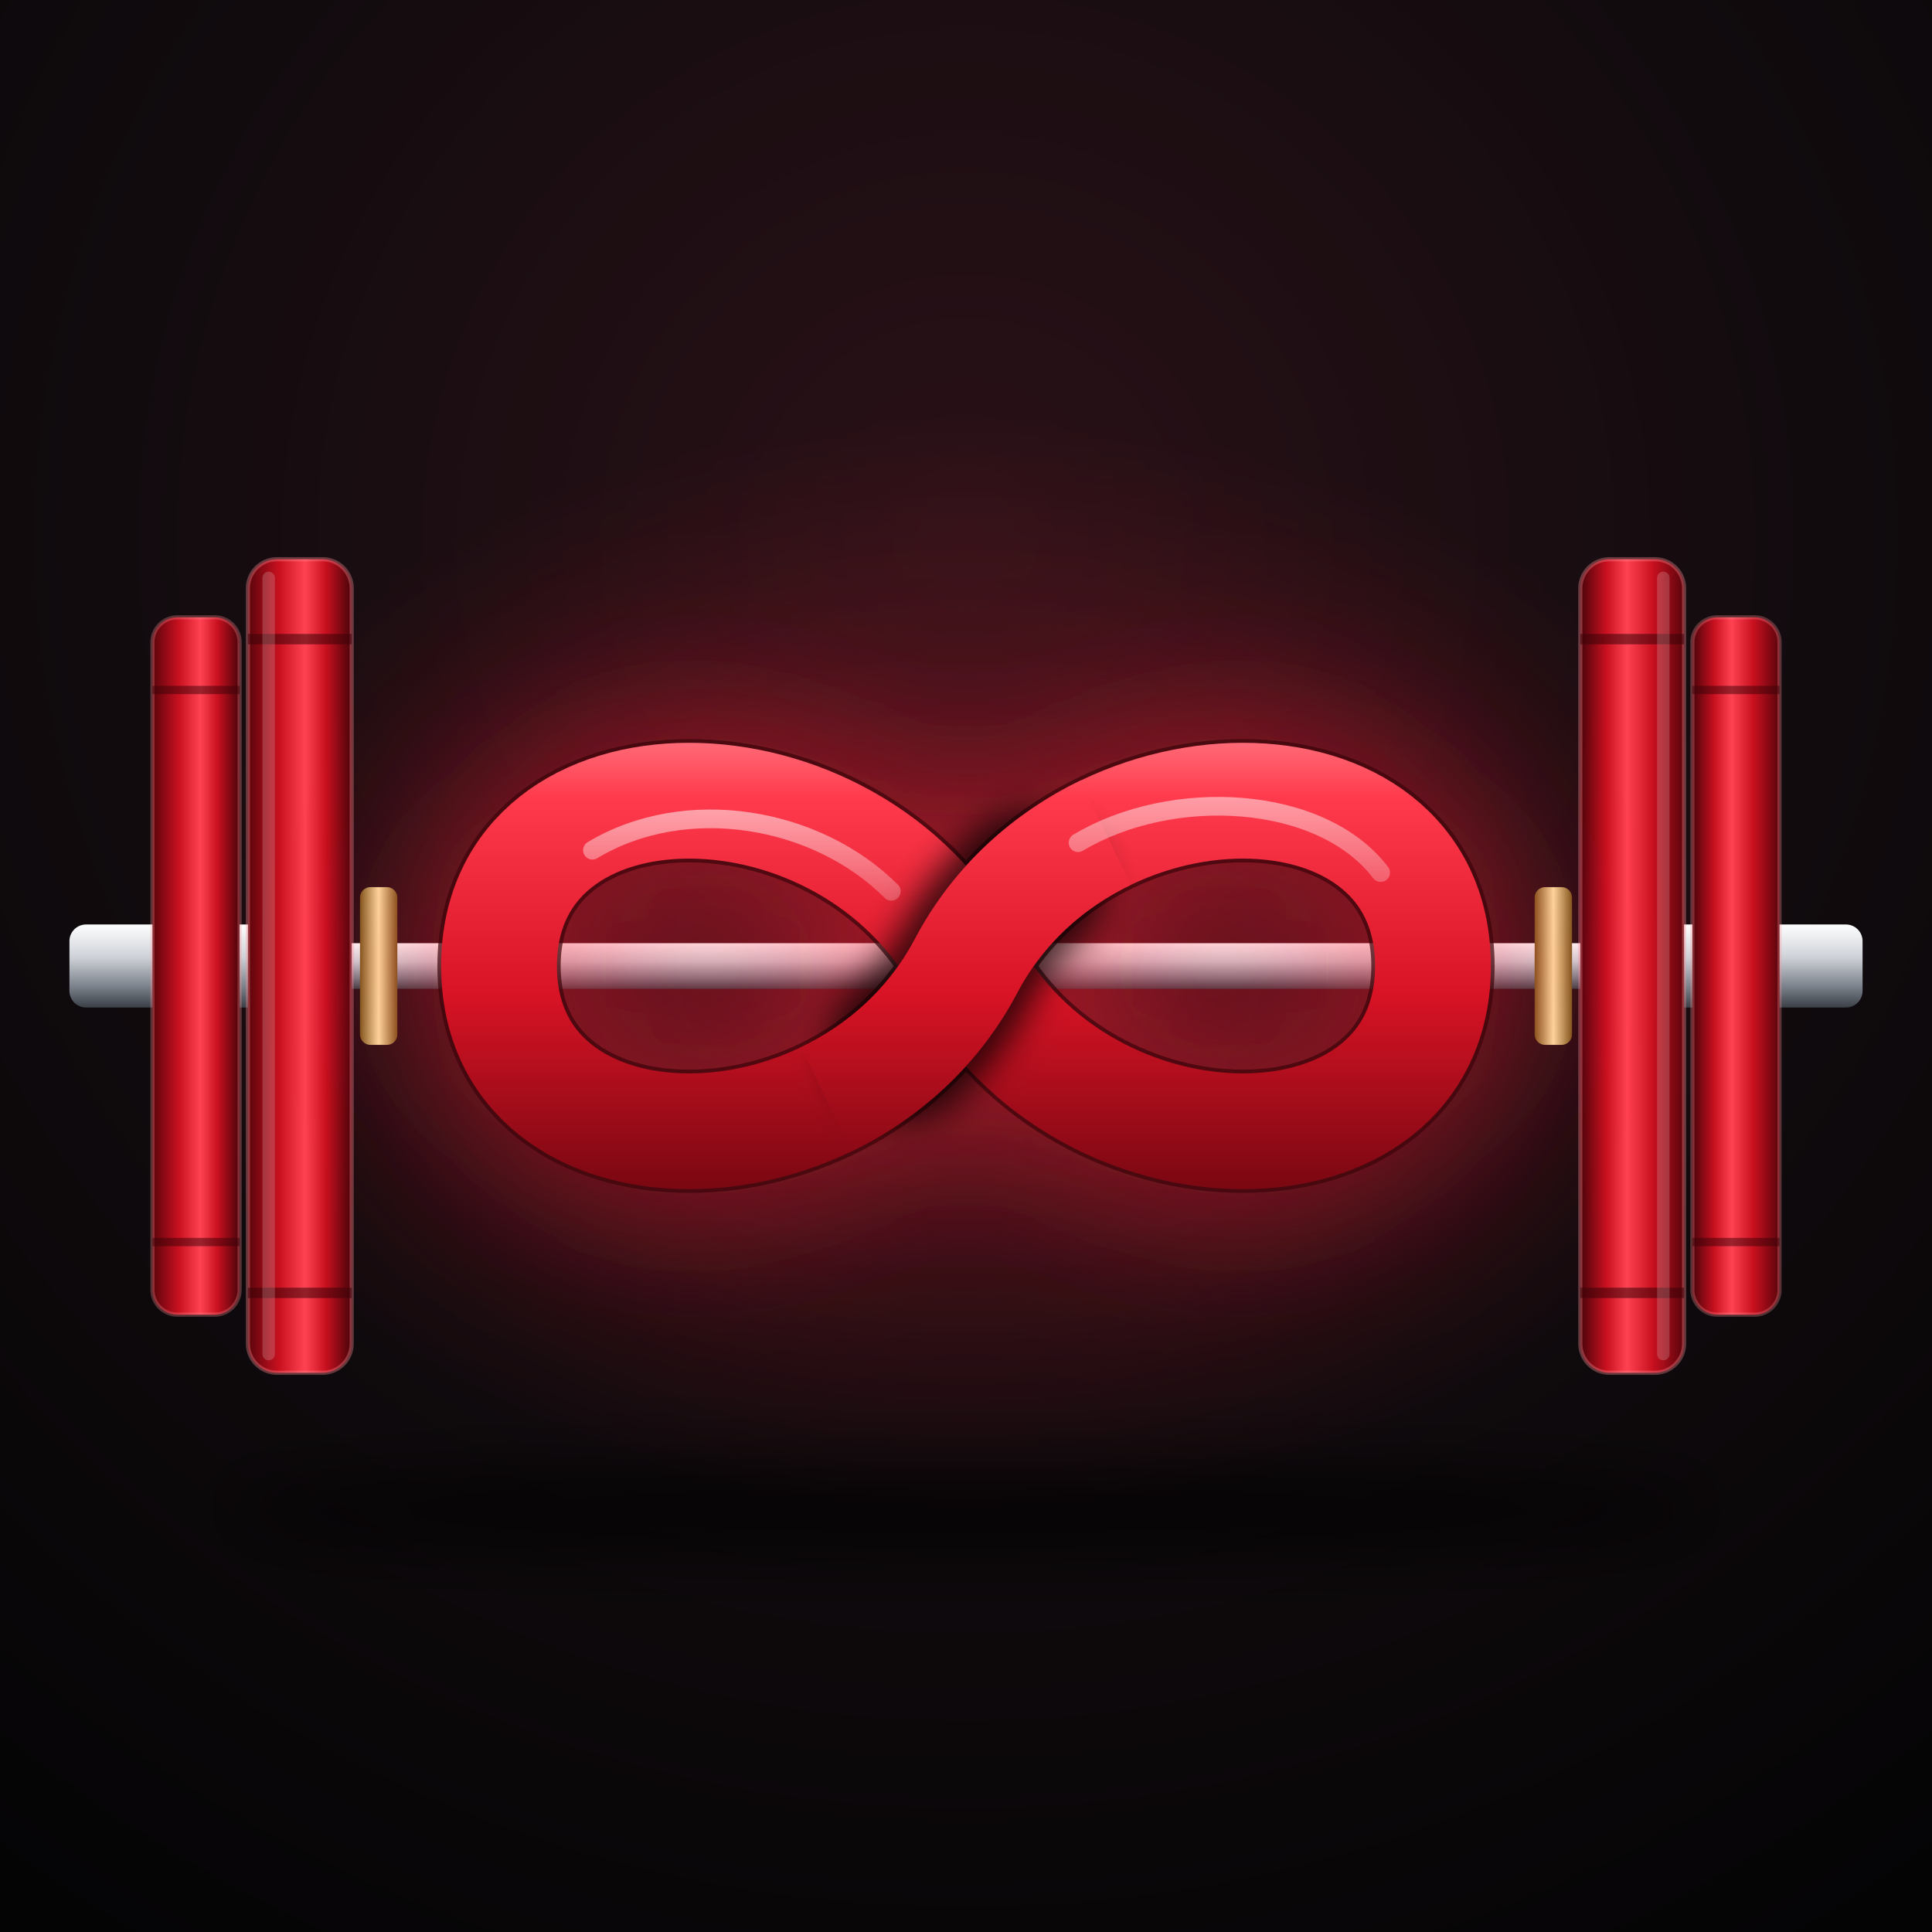
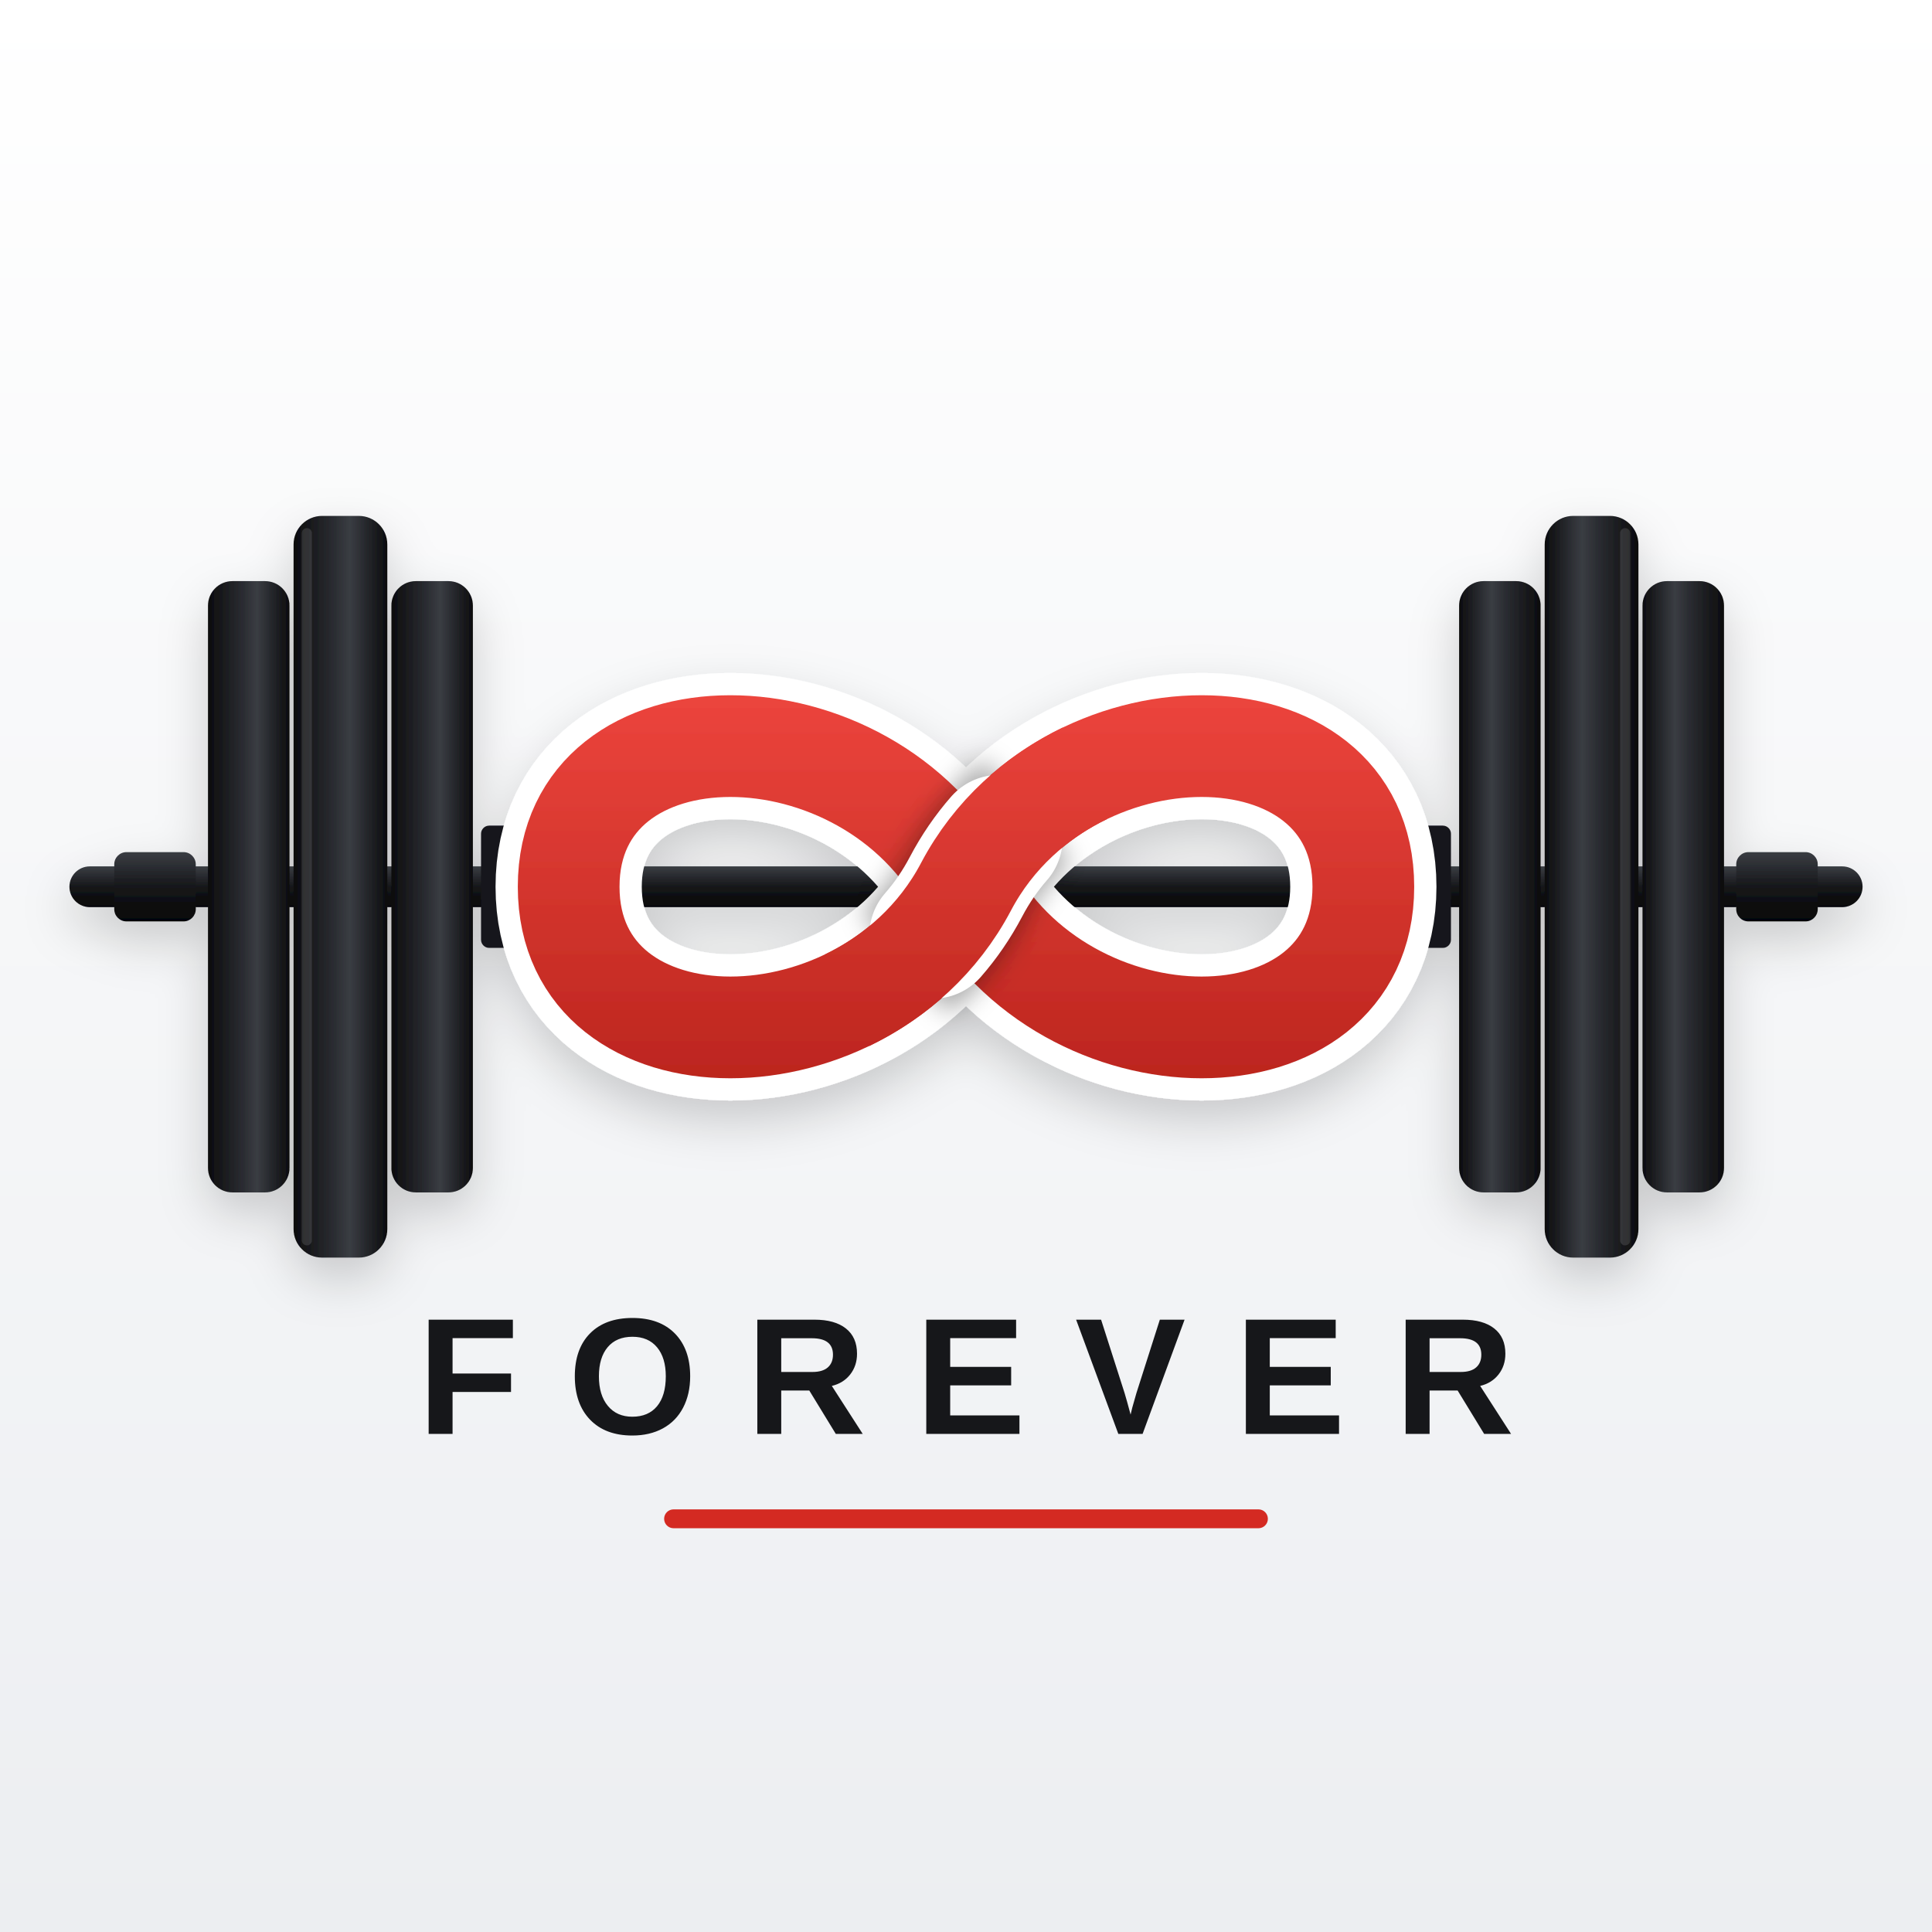
<svg xmlns="http://www.w3.org/2000/svg" viewBox="0 0 1024 1024">
  <defs>
-     <radialGradient id="bg" cx="50%" cy="28%" r="90%">
-       <stop offset="0" stop-color="#2a1117" />
-       <stop offset=".5" stop-color="#110b0e" />
-       <stop offset="1" stop-color="#030304" />
-     </radialGradient>
-     <radialGradient id="spot" cx="50%" cy="50%" r="50%">
-       <stop offset="0" stop-color="#ff2238" stop-opacity=".30" />
-       <stop offset="1" stop-color="#ff2238" stop-opacity="0" />
-     </radialGradient>
-     <linearGradient id="red" gradientUnits="userSpaceOnUse" x1="0" y1="-150" x2="0" y2="150">
-       <stop offset="0" stop-color="#ff9aa1" />
-       <stop offset=".2" stop-color="#ff3a4c" />
-       <stop offset=".55" stop-color="#d81325" />
-       <stop offset="1" stop-color="#5e040c" />
+     <linearGradient id="bg" x1="0" y1="0" x2="0" y2="1">
+       <stop offset="0" stop-color="#ffffff" />
+       <stop offset="1" stop-color="#eceef1" />
    </linearGradient>
-     <linearGradient id="spec" gradientUnits="userSpaceOnUse" x1="0" y1="-120" x2="0" y2="0">
-       <stop offset="0" stop-color="#fff" stop-opacity=".95" />
-       <stop offset="1" stop-color="#fff" stop-opacity="0" />
+     <linearGradient id="pl" x1="0" y1="0" x2="1" y2="0">
+       <stop offset="0" stop-color="#0c0c0e" />
+       <stop offset=".45" stop-color="#2c2e33" />
+       <stop offset=".6" stop-color="#3a3d43" />
+       <stop offset="1" stop-color="#0c0c0e" />
    </linearGradient>
    <linearGradient id="bar" x1="0" y1="0" x2="0" y2="1">
-       <stop offset="0" stop-color="#ffffff" />
-       <stop offset=".4" stop-color="#cdd1d7" />
-       <stop offset=".75" stop-color="#7b818a" />
-       <stop offset="1" stop-color="#3b4047" />
+       <stop offset="0" stop-color="#3a3d43" />
+       <stop offset=".5" stop-color="#16171a" />
+       <stop offset="1" stop-color="#050506" />
    </linearGradient>
-     <linearGradient id="pl" x1="0" y1="0" x2="1" y2="0">
-       <stop offset="0" stop-color="#5a040b" />
-       <stop offset=".3" stop-color="#c8101f" />
-       <stop offset=".55" stop-color="#ff4252" />
-       <stop offset=".75" stop-color="#c8101f" />
-       <stop offset="1" stop-color="#4a030a" />
+     <linearGradient id="red" gradientUnits="userSpaceOnUse" x1="0" y1="-140" x2="0" y2="140">
+       <stop offset="0" stop-color="#f0473f" />
+       <stop offset="1" stop-color="#b8231c" />
    </linearGradient>
-     <linearGradient id="gold" x1="0" y1="0" x2="1" y2="0">
-       <stop offset="0" stop-color="#7a581b" />
-       <stop offset=".5" stop-color="#ffe6a6" />
-       <stop offset="1" stop-color="#7a581b" />
-     </linearGradient>
-     <filter id="glow" filterUnits="userSpaceOnUse" x="-600" y="-600" width="1200" height="1200">
-       <feGaussianBlur stdDeviation="44" />
+     <filter id="sh" filterUnits="userSpaceOnUse" x="-600" y="-600" width="1200" height="1200">
+       <feGaussianBlur stdDeviation="8" />
    </filter>
-     <filter id="soft" filterUnits="userSpaceOnUse" x="-600" y="-600" width="1200" height="1200">
-       <feGaussianBlur stdDeviation="16" />
-     </filter>
-     <filter id="sh2" filterUnits="userSpaceOnUse" x="-600" y="-600" width="1200" height="1200">
-       <feGaussianBlur stdDeviation="9" />
+     <filter id="drop" x="-20%" y="-30%" width="140%" height="160%">
+       <feDropShadow dx="0" dy="10" stdDeviation="12" flood-color="#000" flood-opacity=".18" />
    </filter>
  </defs>
  <rect width="1024" height="1024" fill="url(#bg)" />
-   <ellipse cx="512" cy="512" rx="430" ry="290" fill="url(#spot)" />
-   <g transform="translate(512 512) scale(1.1)">
-     <ellipse cx="0" cy="262" rx="360" ry="22" fill="#000" opacity=".6" filter="url(#soft)" />
-     <rect x="-430" y="-11" width="860" height="22" rx="11" fill="url(#bar)" />
-     <rect x="-432" y="-20" width="110" height="40" rx="8" fill="url(#bar)" />
-     <rect x="322" y="-20" width="110" height="40" rx="8" fill="url(#bar)" />
-     <g id="plates">
-       <rect x="-346" y="-196" width="50" height="392" rx="14" fill="url(#pl)" />
-       <rect x="-392" y="-168" width="42" height="336" rx="12" fill="url(#pl)" />
-       <rect x="-346" y="-196" width="50" height="392" rx="14" fill="none" stroke="#ff8f98" stroke-opacity=".35" stroke-width="2" />
-       <rect x="-392" y="-168" width="42" height="336" rx="12" fill="none" stroke="#ff8f98" stroke-opacity=".3" stroke-width="2" />
-       <rect x="-292" y="-38" width="18" height="76" rx="5" fill="url(#gold)" />
-       <rect x="-346" y="-160" width="50" height="5" fill="#3a0208" opacity=".55" />
-       <rect x="-346" y="155" width="50" height="5" fill="#3a0208" opacity=".55" />
-       <rect x="-392" y="-135" width="42" height="4" fill="#3a0208" opacity=".5" />
-       <rect x="-392" y="131" width="42" height="4" fill="#3a0208" opacity=".5" />
-       <rect x="-339" y="-190" width="6" height="380" rx="3" fill="#fff" opacity=".18" />
+   <g transform="translate(512 470) scale(1.08)" filter="url(#drop)">
+     <rect x="-440" y="-10" width="880" height="20" rx="10" fill="url(#bar)" />
+     <g id="side">
+       <rect x="-418" y="-17" width="40" height="34" rx="6" fill="url(#bar)" />
+       <rect x="-372" y="-150" width="40" height="300" rx="12" fill="url(#pl)" />
+       <rect x="-330" y="-182" width="46" height="364" rx="14" fill="url(#pl)" />
+       <rect x="-282" y="-150" width="40" height="300" rx="12" fill="url(#pl)" />
+       <rect x="-238" y="-30" width="16" height="60" rx="4" fill="#16171a" />
+       <rect x="-326" y="-176" width="5" height="352" rx="2.5" fill="#fff" opacity=".12" />
    </g>
-     <use href="#plates" transform="scale(-1 1)" />
-     <g transform="scale(.9)">
-       <path id="inf" d="M0 0 C -62 -118 -250 -118 -250 0 C -250 118 -62 118 0 0 C 62 -118 250 -118 250 0 C 250 118 62 118 0 0 Z" fill="none" stroke="#ff1f33" stroke-width="80" opacity=".5" filter="url(#glow)" />
-       <path d="M0 0 C -62 -118 -250 -118 -250 0 C -250 118 -62 118 0 0 C 62 -118 250 -118 250 0 C 250 118 62 118 0 0 Z" fill="none" stroke="#3a0309" stroke-width="66" opacity=".7" />
-       <path d="M0 0 C -62 -118 -250 -118 -250 0 C -250 118 -62 118 0 0 C 62 -118 250 -118 250 0 C 250 118 62 118 0 0 Z" fill="none" stroke="url(#red)" stroke-width="62" />
-       <path d="M-32.6 42.6 C -19.8 30.7 -8.7 16.5 0.0 0.0 C 8.7 -16.5 19.8 -30.7 32.6 -42.6" fill="none" stroke="#000" stroke-width="80" stroke-linecap="round" opacity=".75" filter="url(#sh2)" />
-       <path d="M-74.8 71.4 C -44.6 56.8 -17.4 33.0 0.0 0.0 C 17.4 -33.0 44.6 -56.8 74.8 -71.4" fill="none" stroke="url(#red)" stroke-width="62" stroke-linecap="butt" />
-       <path d="M -200 -62 C -150 -92 -80 -80 -40 -40" fill="none" stroke="url(#spec)" stroke-width="10" stroke-linecap="round" opacity=".8" />
-       <path d="M 60 -66 C 110 -96 190 -92 222 -50" fill="none" stroke="url(#spec)" stroke-width="10" stroke-linecap="round" opacity=".7" />
+     <use href="#side" transform="scale(-1 1)" />
+     <g transform="scale(.78)">
+       <path d="M0 0 C -62 -118 -250 -118 -250 0 C -250 118 -62 118 0 0 C 62 -118 250 -118 250 0 C 250 118 62 118 0 0 Z" fill="none" stroke="#fff" stroke-width="92" />
+       <path d="M0 0 C -62 -118 -250 -118 -250 0 C -250 118 -62 118 0 0 C 62 -118 250 -118 250 0 C 250 118 62 118 0 0 Z" fill="none" stroke="url(#red)" stroke-width="64" />
+       <path d="M-38.2 47.6 C -23.1 34.7 -9.9 18.9 0.0 0.0 C 9.9 -18.9 23.1 -34.7 38.2 -47.6" fill="none" stroke="#000" stroke-width="84" opacity=".35" filter="url(#sh)" />
+       <path d="M-20.8 30.4 C -12.9 21.4 -5.9 11.2 0.0 0.0 C 5.9 -11.2 12.9 -21.4 20.8 -30.4" fill="none" stroke="#fff" stroke-width="80" stroke-linecap="round" />
+       <path d="M-74.8 71.4 C -44.6 56.8 -17.4 33.0 0.0 0.0 C 17.4 -33.0 44.6 -56.8 74.8 -71.4" fill="none" stroke="url(#red)" stroke-width="64" stroke-linecap="butt" />
    </g>
  </g>
+   <text x="512" y="760" text-anchor="middle" font-family="Archivo, Arial Black, Arial, sans-serif" font-weight="900" font-size="88" letter-spacing="26" fill="#16171a" style="font-stretch:80%">FOREVER</text>
+   <rect x="352" y="800" width="320" height="10" rx="5" fill="#d42a22" />
</svg>
